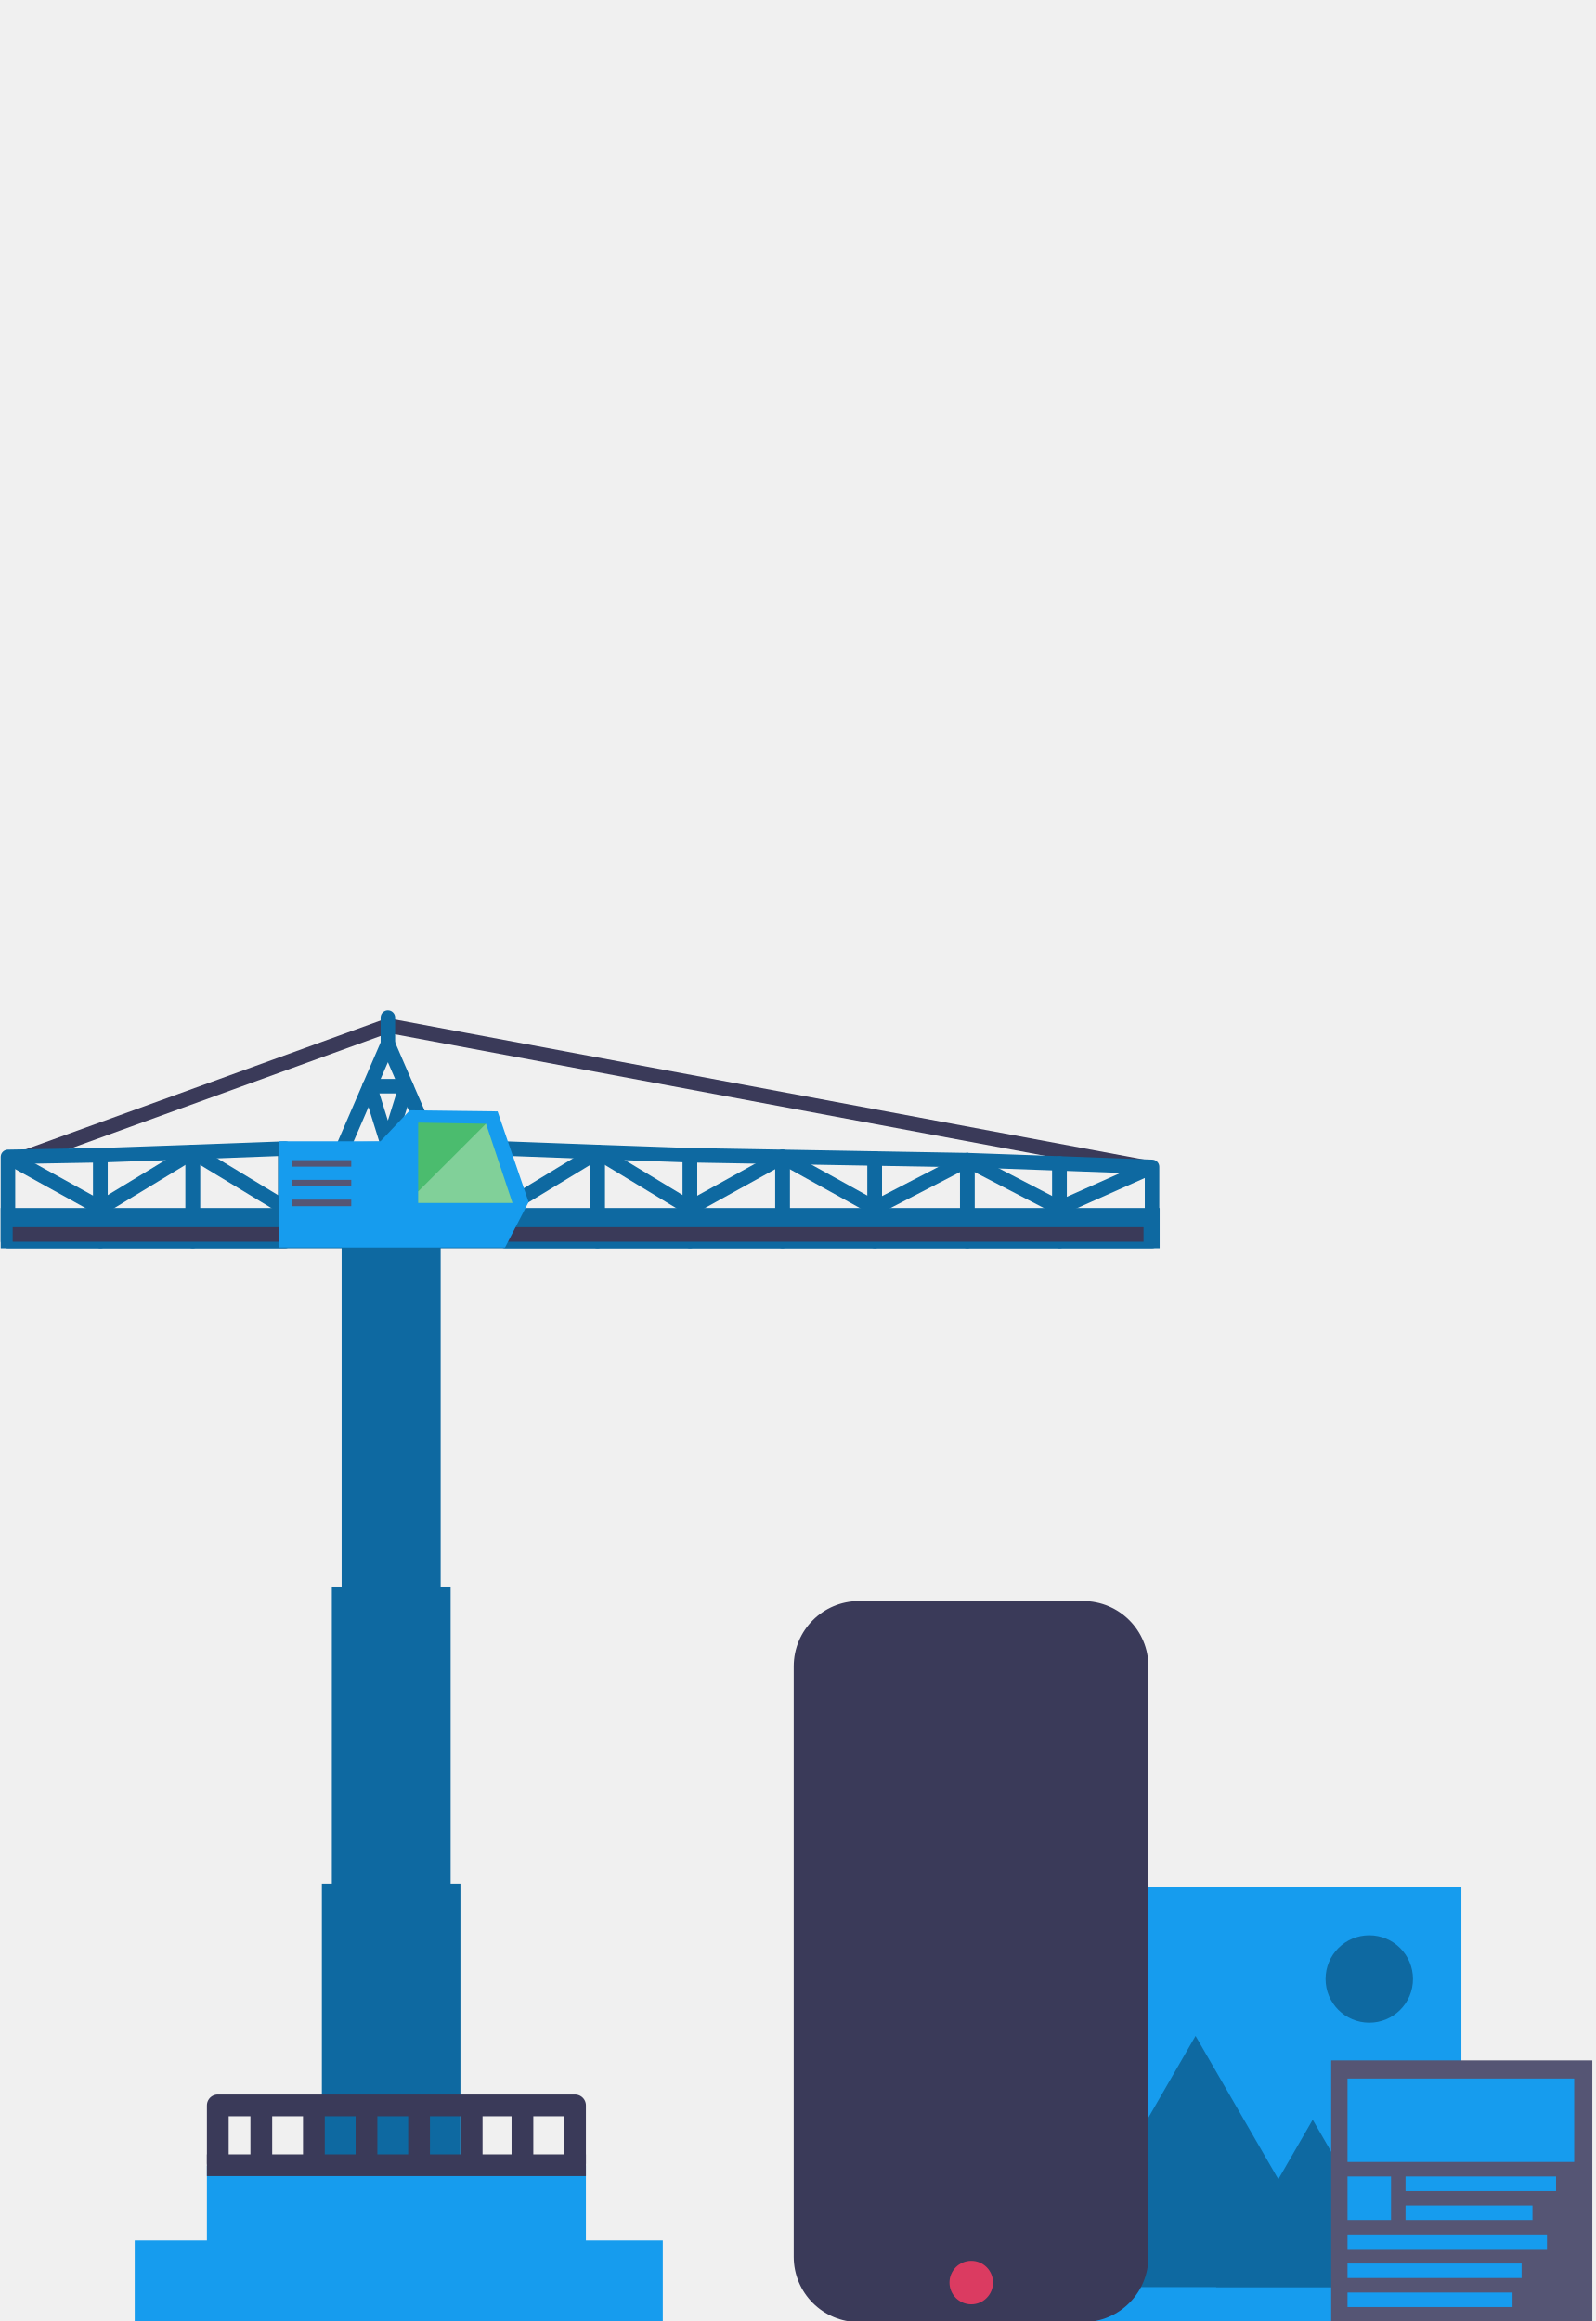
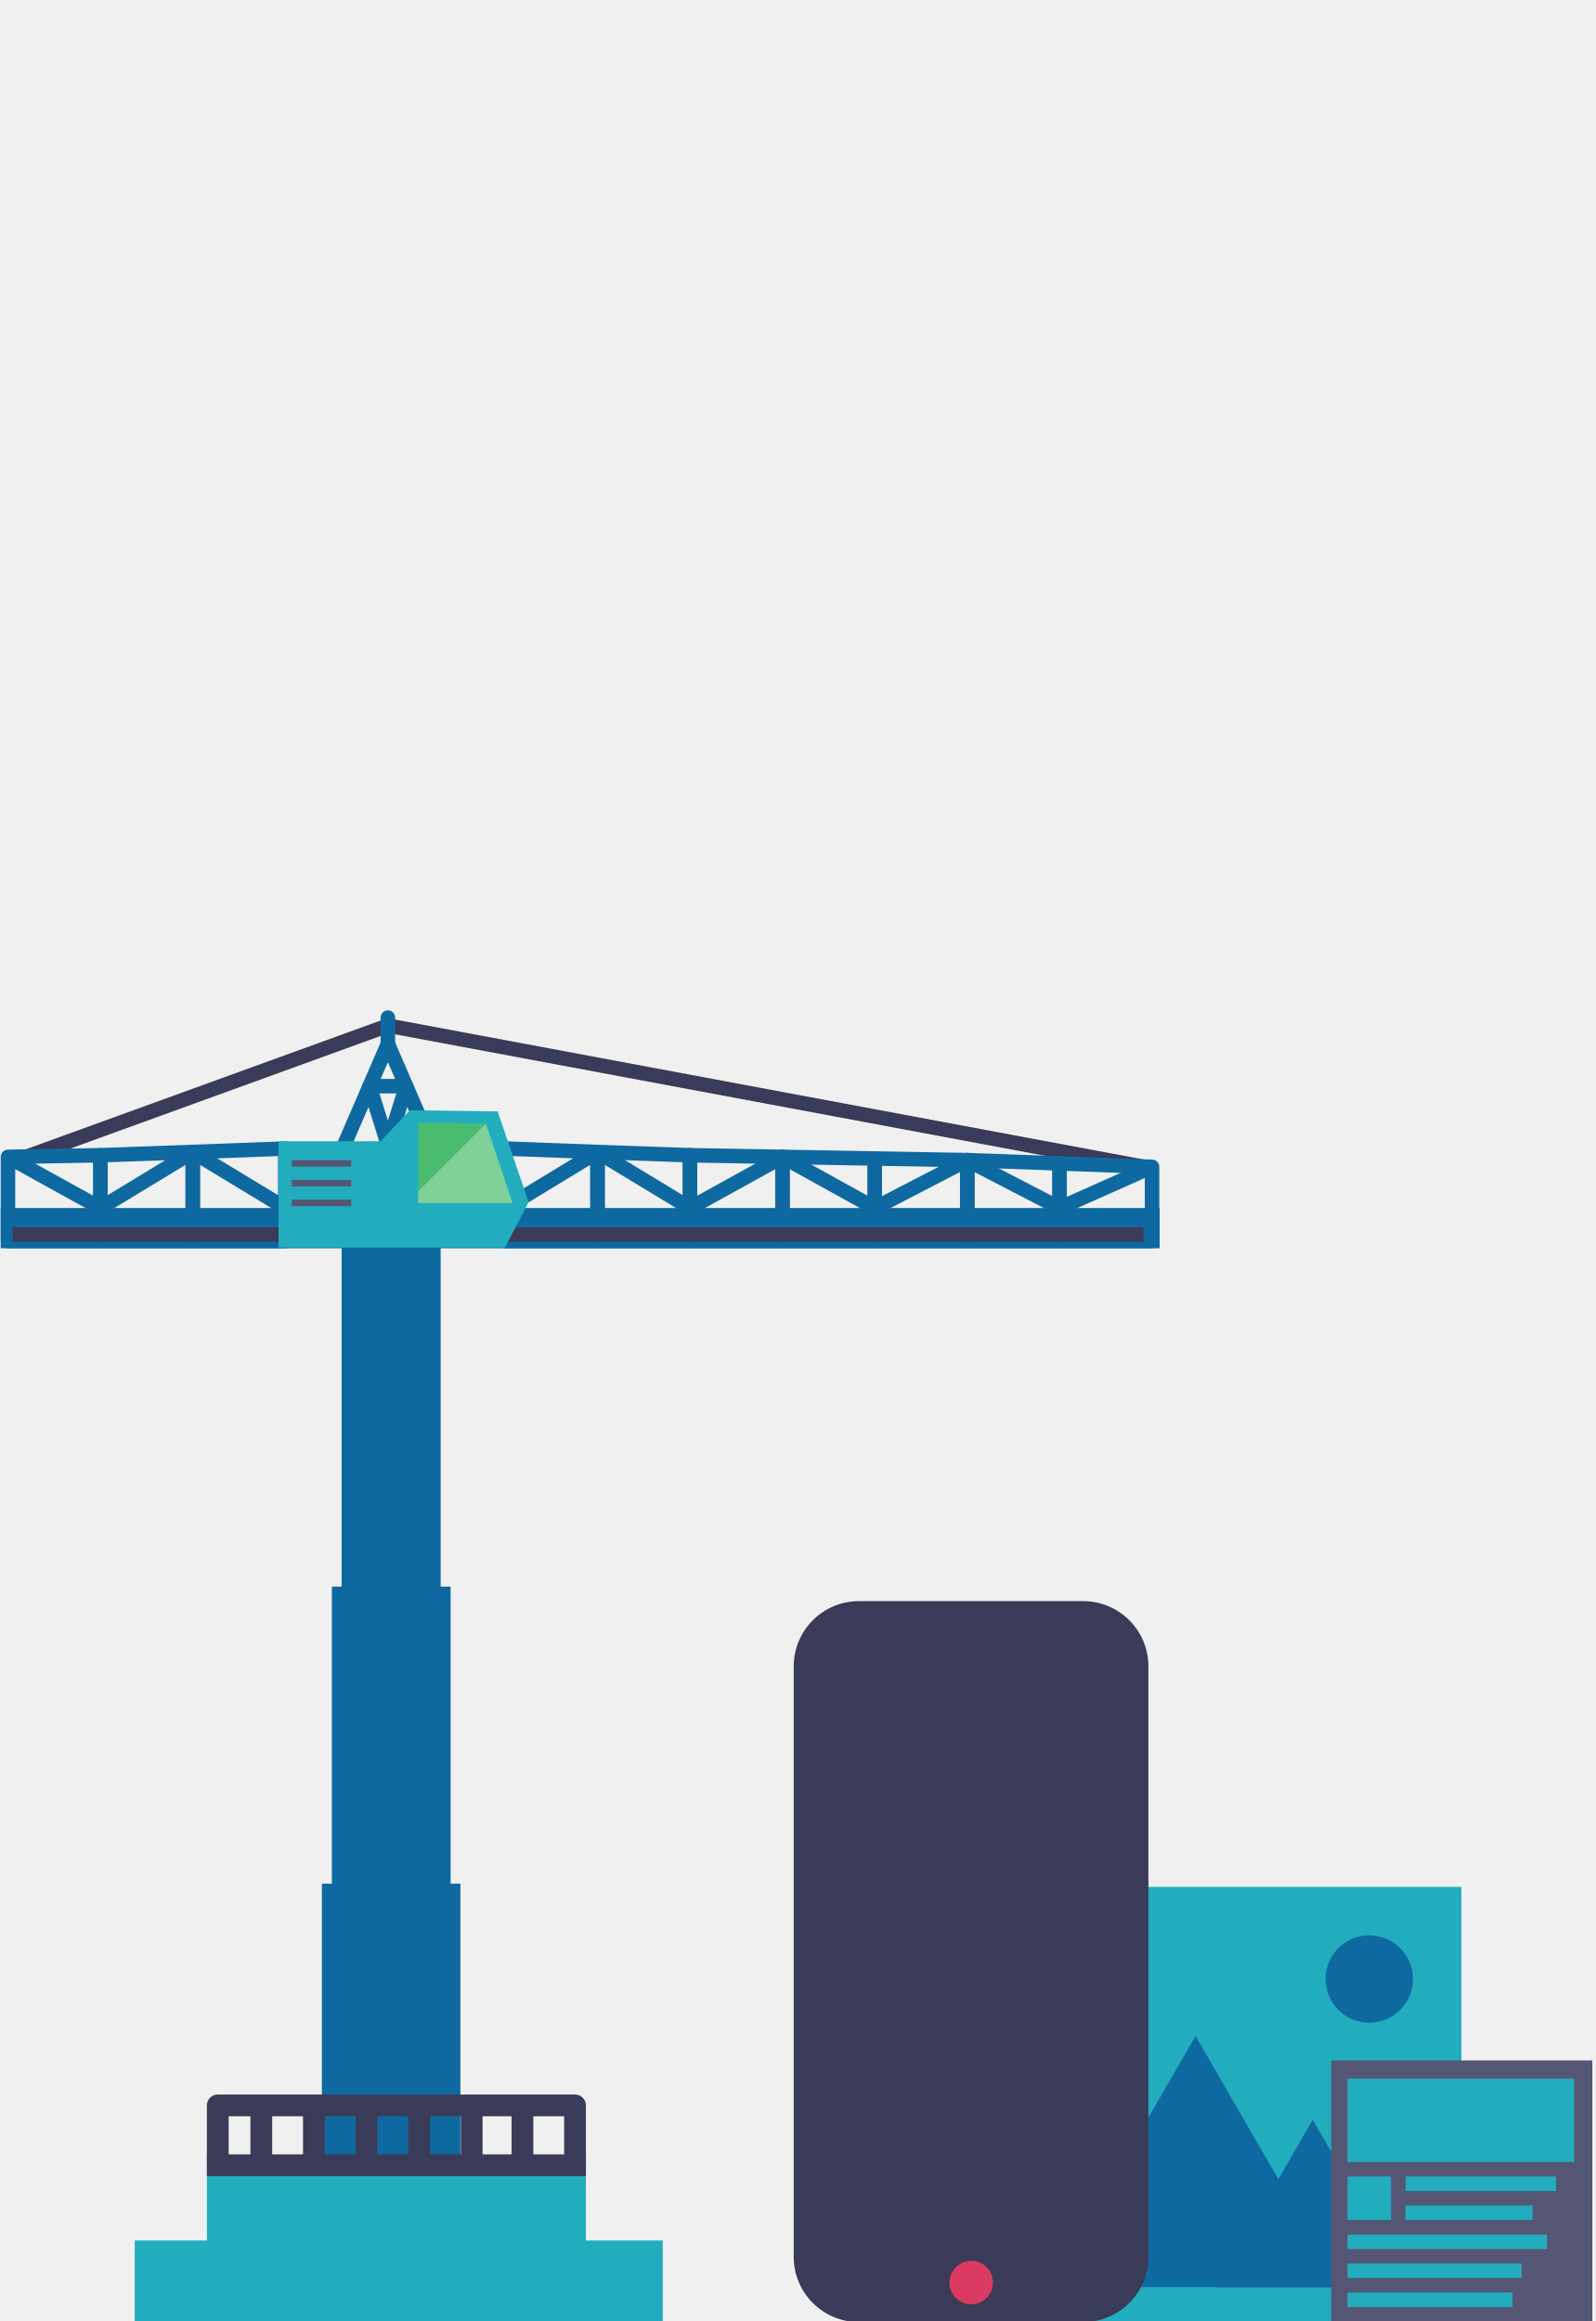
<svg xmlns="http://www.w3.org/2000/svg" version="1.1" x="0px" y="0px" viewBox="-159 -584 880 1280" style="enable-background:new -159 -584 880 1280;" xml:space="preserve">
  <style>
- 		.st0{fill:#169CEE;}
+ 		.st0{fill:#22adbf;}
        .st1{fill:#0E69A1;}
        .st2{fill:#555574;}
        .st3{fill:#3A3A59;}
        .st4{fill:#EF3F61;}
        .st5{fill:none;stroke:#3A3A59;stroke-width:8;stroke-miterlimit:10;}
        .st6{fill:none;stroke:#0E69A1;stroke-width:8;stroke-linejoin:round;stroke-miterlimit:10;}
        .st7{fill:none;stroke:#0E69A1;stroke-width:8;stroke-miterlimit:10;}
        .st8{fill:none;stroke:#3A3A59;stroke-width:12;stroke-miterlimit:10;}
        .st9{fill:none;stroke:#3A3A59;stroke-width:12;stroke-linecap:round;stroke-linejoin:round;stroke-miterlimit:10;}
        .st10{fill:#4BBC6E;}
        .st11{opacity:0.3;fill:#FFFFFF;enable-background:new;}
        .st12{fill:none;stroke:#0E69A1;stroke-width:8;stroke-linecap:round;stroke-miterlimit:10;}
        .st13{fill:#DB3B61;}
        .st14{fill:#FFFFFF;}
-         .st16{fill:none;stroke:#169CEE;stroke-width:8;stroke-miterlimit:10;}
+         .st16{fill:none;stroke:#22adbf;stroke-width:8;stroke-miterlimit:10;}
        .st17{fill:#464661;stroke:#3A3A59;stroke-width:8;stroke-miterlimit:10;}
      </style>
  <g id="phone1Background">
    <g>
      <rect x="406.9" y="456.6" class="st0" width="240" height="240" />
      <polygon class="st1" points="420.3,677.3 500.3,538.8 580.3,677.3    " />
      <polygon class="st1" points="511.6,677.3 564.9,585 618.3,677.3    " />
      <circle class="st1" cx="596.1" cy="507.4" r="24.1" />
    </g>
    <g>
      <rect x="575.1" y="552.3" class="st2" width="144" height="144" />
      <rect x="584.1" y="562.3" class="st0" width="125" height="46" />
      <rect x="616.1" y="616.3" class="st0" width="83" height="8" />
      <rect x="584.1" y="680.3" class="st0" width="91" height="8" />
      <rect x="584.1" y="664.3" class="st0" width="96" height="8" />
      <rect x="584.1" y="648.3" class="st0" width="110" height="8" />
      <rect x="616.1" y="632.3" class="st0" width="70" height="8" />
      <rect x="584.1" y="616.3" class="st0" width="24" height="24" />
    </g>
    <path class="st3" d="M278.7,660.6V335c0-19.9,16.1-36,36-36h123.6c19.9,0,36,16.1,36,36v325.6c0,19.9-16.1,36-36,36H314.7    C294.8,696.6,278.7,680.5,278.7,660.6z" />
    <circle class="st13" cx="376.6" cy="674.8" r="12" />
  </g>
  <g id="crane">
    <line class="st5" x1="54.9" y1="-18.4" x2="474.9" y2="60.1" />
    <polyline class="st6" points="476.3,59.5 425.3,82.2 374.4,55.8 323.4,82.2 272.5,54 221.5,82.2 170.5,51.3 119.6,82.2   " />
    <line class="st5" x1="-152" y1="56.7" x2="54.9" y2="-18.4" />
    <polyline class="st6" points="-154.6,54 -103.6,82.2 -52.7,51.3 -1.7,82.2   " />
    <rect x="-158.6" y="82.2" class="st1" width="639.1" height="22.2" />
    <polygon class="st1" points="89.5,454.8 89.5,291 84,291 84,104 29.4,104 29.4,291 24,291 24,454.8 18.5,454.8 18.5,616.6     94.9,616.6 94.9,454.8   " />
    <polygon class="st0" points="206.5,651.6 164.1,651.6 164.1,610.3 -44.9,610.3 -44.9,651.6 -84.7,651.6 -84.7,697.2 -44.9,697.2     -44.9,697.3 164.1,697.3 164.1,697.2 206.5,697.2   " />
    <line class="st6" x1="-1.7" y1="50.4" x2="119.6" y2="48.5" />
    <polygon class="st6" points="-52.7,51.3 -1.7,49.4 -1.7,100.4 -52.7,100.4   " />
    <polygon class="st6" points="-103.6,53.1 -52.7,51.3 -52.7,100.4 -103.6,100.4   " />
    <polygon class="st6" points="-154.6,54 -103.6,53.1 -103.6,100.4 -154.6,100.4   " />
    <polygon class="st6" points="170.5,51.3 119.6,49.4 119.6,100.4 170.5,100.4   " />
    <polygon class="st6" points="221.5,53.1 170.5,51.3 170.5,100.4 221.5,100.4   " />
    <polygon class="st6" points="272.5,54 221.5,53.1 221.5,100.4 272.5,100.4   " />
    <polygon class="st6" points="323.4,54.9 272.5,54 272.5,100.4 323.4,100.4   " />
    <polygon class="st6" points="374.4,55.8 323.4,54.9 323.4,100.4 374.4,100.4   " />
    <polygon class="st6" points="425.3,57.6 374.4,55.8 374.4,100.4 425.3,100.4   " />
    <polygon class="st6" points="476.3,59.5 425.3,57.6 425.3,100.4 476.3,100.4   " />
    <polygon class="st7" points="54.9,-8.3 25.8,59 84,59   " />
    <line class="st5" x1="471.6" y1="96.8" x2="-152" y2="96.8" />
    <polygon class="st6" points="54.9,47.4 65,15 44.8,15   " />
    <g>
      <line class="st8" x1="-44.9" y1="610.1" x2="164.1" y2="610.1" />
      <polyline class="st9" points="158.1,609.1 158.1,577.1 -38.9,577.1 -38.9,609.1    " />
      <line class="st8" x1="-14.9" y1="610.1" x2="-14.9" y2="577.1" />
      <path class="st8" d="M4,577.1" />
      <path class="st8" d="M4,609.8" />
      <line class="st8" x1="14.1" y1="610.1" x2="14.1" y2="577.1" />
      <line class="st8" x1="43.1" y1="610.1" x2="43.1" y2="577.1" />
      <line class="st8" x1="72.1" y1="610.1" x2="72.1" y2="577.1" />
      <line class="st8" x1="101.1" y1="610.1" x2="101.1" y2="577.1" />
      <line class="st8" x1="129.1" y1="610.1" x2="129.1" y2="577.1" />
      <path class="st8" d="M-133,658.8" />
      <path class="st8" d="M-133,697.2" />
      <path class="st8" d="M-11.8,585.6" />
    </g>
    <polygon class="st0" points="115.4,28.9 132.5,78.9 119.5,104 -5.4,104 -5.4,45.4 50.8,45.4 67,28.3   " />
    <polygon class="st10" points="109,35.7 123.6,79.4 71.6,79.4 71.6,35.1   " />
    <rect x="1.9" y="66.7" class="st2" width="32.8" height="3.6" />
    <rect x="1.9" y="77.6" class="st2" width="32.8" height="3.6" />
    <rect x="1.9" y="55.8" class="st2" width="32.8" height="3.6" />
    <polygon class="st11" points="109,35.7 123.6,79.4 71.6,79.4 71.6,73.1   " />
    <line class="st12" x1="54.9" y1="-8.3" x2="54.9" y2="-22.8" />
  </g>
</svg>
